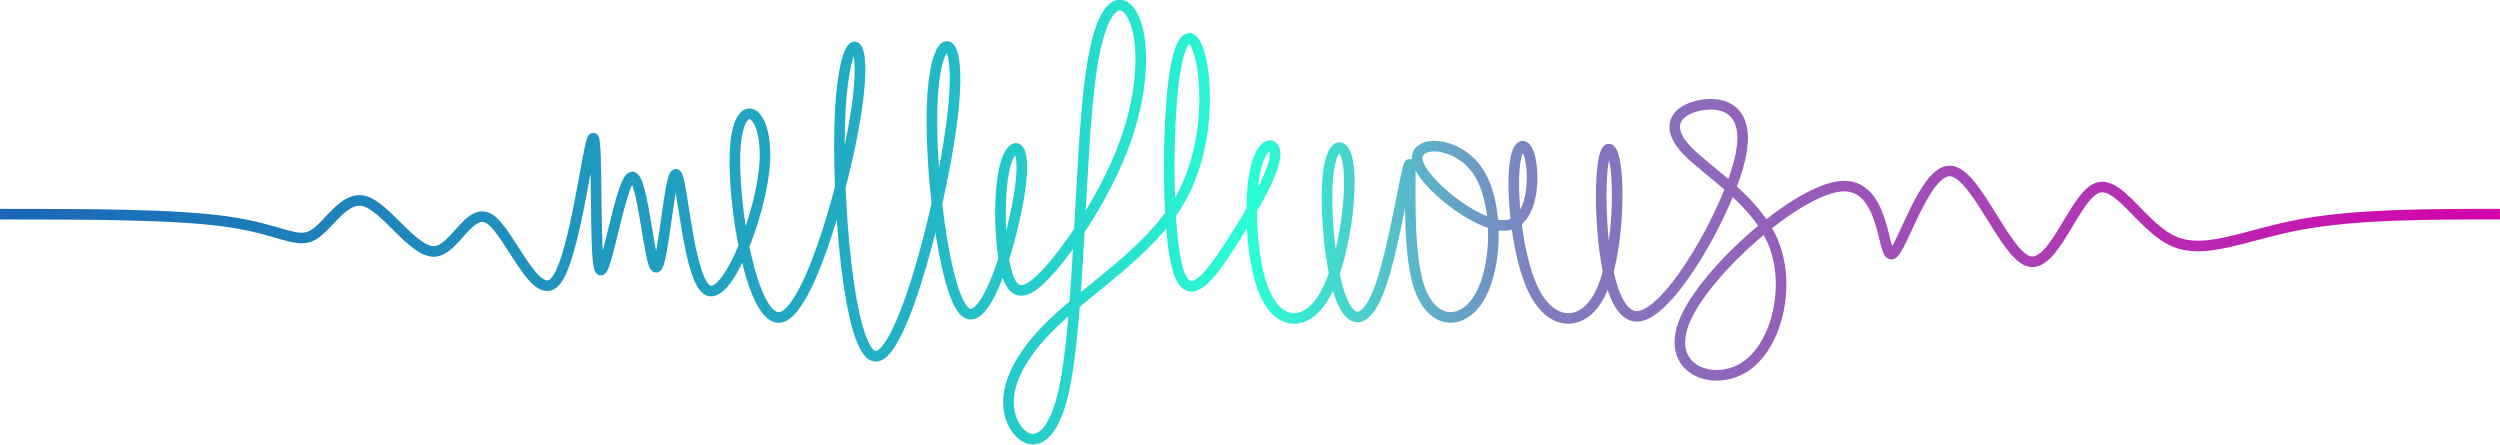
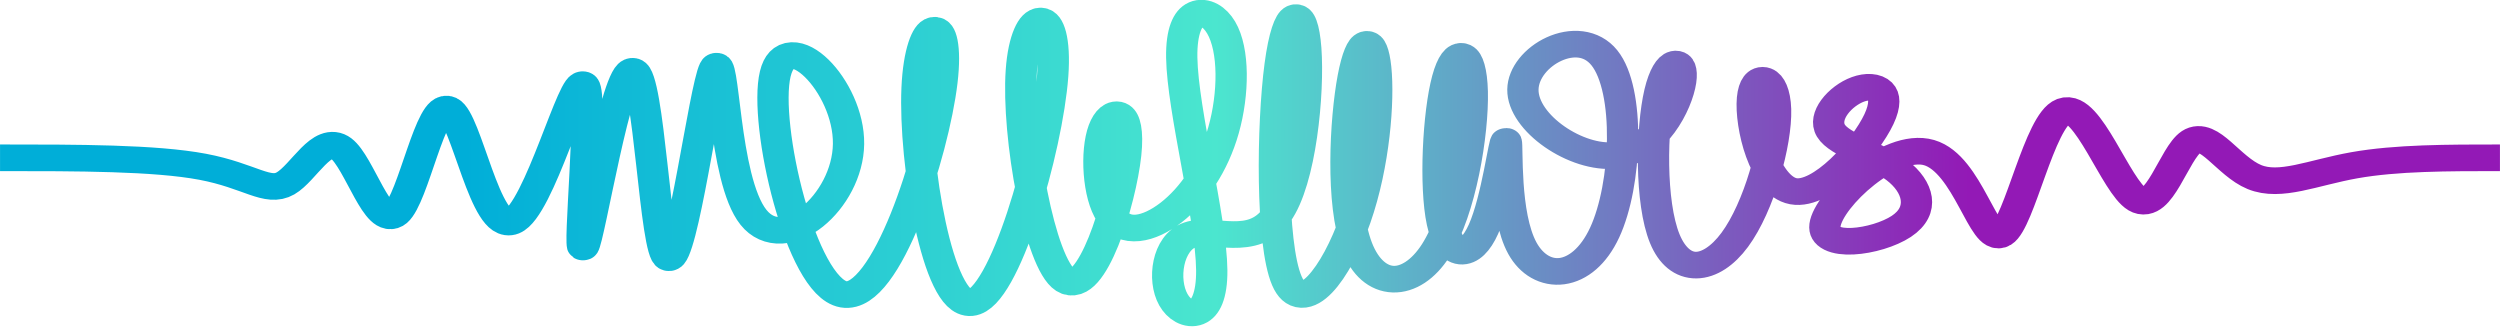
- <svg xmlns="http://www.w3.org/2000/svg" xmlns:xlink="http://www.w3.org/1999/xlink" width="720" height="128" viewBox="0 0 190.5 33.867" version="1.1" id="svg8">
+ <svg xmlns="http://www.w3.org/2000/svg" xmlns:xlink="http://www.w3.org/1999/xlink" width="690" height="90" viewBox="0 0 182.562 23.813" version="1.1" id="svg8">
  <defs id="defs2">
    <linearGradient id="linearGradient1320">
-       <stop style="stop-color:#1b66b5;stop-opacity:1" offset="0" id="stop1316" />
-       <stop style="stop-color:#22b2c5;stop-opacity:1;" offset="0.364" id="stop856" />
-       <stop style="stop-color:#2affd5;stop-opacity:1" offset="0.5" id="stop852" />
-       <stop style="stop-color:#7f7fbf;stop-opacity:1;" offset="0.615" id="stop854" />
-       <stop style="stop-color:#d400aa;stop-opacity:1" offset="1" id="stop1318" />
+       <stop style="stop-color:#00aed8;stop-opacity:1" offset="0" id="stop1316" />
+       <stop style="stop-color:#4be6cf;stop-opacity:1" offset="0.5" id="stop852" />
+       <stop style="stop-color:#9319b6;stop-opacity:1" offset="1" id="stop1318" />
    </linearGradient>
-     <linearGradient xlink:href="#linearGradient1320" id="linearGradient1326" x1="0" y1="47.479" x2="190.5" y2="47.479" gradientUnits="userSpaceOnUse" gradientTransform="matrix(1.000123,0,0,1.033027,-0.01824933,-32.60256)" />
+     <linearGradient xlink:href="#linearGradient1320" id="linearGradient1326" x1="36.899" y1="47.479" x2="146.718" y2="47.479" gradientUnits="userSpaceOnUse" gradientTransform="matrix(1.173029,0,0,1.009999,-19.96203,-32.15042)" />
  </defs>
  <g id="layer1">
-     <path style="fill:none;stroke:url(#linearGradient1326);stroke-width:0.807;stroke-linecap:butt;stroke-linejoin:miter;stroke-miterlimit:4;stroke-dasharray:none;stroke-opacity:1" d="M -1.3537503e-6,16.321 C 6.651,16.321 13.336,16.321 17.31,16.888 c 3.974,0.567 5.255,1.701 6.478,1.058 1.223,-0.643 2.4,-3.085 4.015,-2.612 1.615,0.474 3.678,3.86 5.268,3.826 1.589,-0.034 2.708,-3.485 4.256,-2.461 1.548,1.024 3.526,6.522 5.019,4.711 1.494,-1.811 2.504,-10.932 2.862,-10.888 0.358,0.044 0.066,9.216 0.502,10.007 0.436,0.791 1.594,-6.812 2.432,-7.04 0.837,-0.228 1.349,6.948 1.865,6.881 0.516,-0.067 1.037,-7.377 1.52,-7.084 0.484,0.293 0.931,8.188 2.445,8.849 1.514,0.661 4.096,-5.911 4.308,-9.837 0.212,-3.926 -1.948,-5.205 -2.247,-1.104 -0.3,4.101 1.261,13.582 3.513,12.969 2.252,-0.614 5.196,-11.322 5.84,-16.677 0.644,-5.355 -1.013,-5.355 -1.355,0.9 -0.342,6.255 0.631,18.764 2.705,18.764 2.074,-4.8e-5 5.25,-12.509 5.902,-18.764 0.652,-6.255 -1.22,-6.255 -1.568,-1.203 -0.348,5.052 0.829,15.157 2.464,16.576 1.635,1.42 3.73,-5.844 4.213,-9.476 0.483,-3.632 -0.642,-3.632 -1.162,-1.624 -0.52,2.008 -0.429,6.001 0.092,7.992 0.521,1.991 1.472,1.967 3.263,-0.035 1.791,-2.002 4.421,-5.984 5.796,-9.803 1.374,-3.819 1.492,-7.477 0.704,-9.33 -0.788,-1.853 -2.481,-1.901 -3.327,4.229 -0.847,6.13 -0.847,18.436 -2.015,23.9 -1.168,5.463 -3.505,4.083 -4.103,2.112 -0.598,-1.971 0.544,-4.531 3.34,-7.183 2.796,-2.652 7.245,-5.395 9.469,-9.132 C 92.028,11.674 92.028,6.945 91.513,4.566 90.998,2.187 89.967,2.159 89.452,6.05 88.936,9.94 88.936,17.749 89.754,20.529 c 0.818,2.78 2.453,0.532 4.051,-1.952 1.598,-2.485 3.152,-5.192 3.337,-6.559 0.186,-1.367 -1,-1.367 -1.501,1.001 -0.501,2.368 -0.31,7.103 0.805,9.471 1.115,2.368 3.153,2.368 4.506,-3.6e-5 1.353,-2.368 2.022,-7.103 1.837,-9.471 -0.185,-2.368 -1.224,-2.368 -1.553,-3.77e-4 -0.329,2.368 0.054,7.103 0.863,9.459 0.809,2.356 2.044,2.332 3.117,-0.75 1.072,-3.082 1.982,-9.224 2.191,-9.212 0.209,0.012 -0.282,6.177 0.701,9.26 0.984,3.083 3.441,3.083 4.721,0.714 1.28,-2.368 1.38,-7.103 -0.235,-9.471 -1.615,-2.368 -4.946,-2.368 -4.582,-0.735 0.364,1.633 4.42,4.896 6.562,4.896 2.142,9e-6 2.361,-3.263 2.068,-4.896 -0.293,-1.633 -1.099,-1.633 -1.262,0.735 -0.163,2.368 0.317,7.103 1.67,9.471 1.354,2.368 3.582,2.368 4.829,-7e-5 1.247,-2.368 1.514,-7.103 1.266,-9.471 -0.249,-2.368 -1.014,-2.368 -1.12,1.093 -0.105,3.461 0.449,10.383 2.907,9.98 2.458,-0.402 6.821,-8.128 7.686,-12.138 0.866,-4.009 -1.765,-4.301 -3.399,-3.85 -1.634,0.451 -2.271,1.645 -0.711,3.314 1.561,1.669 5.319,3.814 6.644,7.142 1.325,3.328 0.219,7.838 -2.204,9.404 -2.423,1.566 -6.163,0.187 -4.552,-3.587 1.61,-3.773 8.571,-9.941 11.926,-10.189 3.355,-0.248 3.103,5.422 3.843,5.176 0.741,-0.246 2.474,-6.409 4.433,-6.337 1.96,0.072 4.145,6.38 6.014,6.89 1.869,0.51 3.422,-4.778 5.101,-5.559 1.679,-0.781 3.484,2.944 5.907,4.022 2.423,1.078 5.463,-0.491 9.712,-1.276 4.249,-0.785 9.708,-0.785 15.166,-0.785" id="path453" />
+     <g id="g1470" transform="matrix(0.8531176,0,0,0.7260428,13.99127,0.08895671)" style="stroke-width:2.678;stroke-miterlimit:4;stroke-dasharray:none">
+       <path style="fill:none;stroke:url(#linearGradient1326);stroke-width:2.678;stroke-linecap:butt;stroke-linejoin:miter;stroke-miterlimit:4;stroke-dasharray:none;stroke-opacity:1" d="m -16.4,15.748 c 6.623,0 13.281,0 17.346,0.904 4.064,0.904 5.552,2.71 7.096,1.666 1.544,-1.044 3.144,-4.94 4.736,-3.533 1.592,1.407 3.176,8.117 4.7,6.579 1.524,-1.537 2.989,-11.321 4.524,-10.467 1.535,0.854 3.139,12.346 5.446,11.244 C 29.754,21.039 32.764,7.344 33.584,8.456 34.404,9.567 33.04,25.421 33.536,24.702 34.033,23.984 36.381,6.706 37.788,7.051 39.195,7.397 39.651,25.437 40.825,25.795 41.999,26.153 43.892,8.829 44.757,6.754 45.621,4.68 45.458,17.855 48.094,21.734 50.731,25.613 56.167,20.196 56.232,14.358 56.298,8.52 50.991,2.262 49.959,7.317 48.926,12.373 52.169,28.742 55.811,29.483 59.454,30.224 63.497,15.338 64.227,8.108 64.957,0.878 62.374,1.305 62.098,8.746 61.822,16.187 63.855,30.641 66.71,30.322 69.565,30.003 73.243,14.91 73.707,7.506 74.171,0.102 71.42,0.388 71.024,6.961 c -0.396,6.574 1.565,19.436 3.788,21.104 2.223,1.668 4.709,-7.856 5.145,-12.636 0.436,-4.78 -1.174,-4.813 -1.882,-2.572 -0.708,2.241 -0.504,6.729 0.64,8.704 1.144,1.974 3.228,1.421 5.126,-0.304 1.898,-1.726 3.61,-4.624 4.49,-8.282 0.88,-3.658 0.928,-8.076 -0.204,-10.326 -1.132,-2.25 -3.445,-2.331 -3.373,3.019 0.071,5.35 2.526,16.128 2.569,21.38 0.043,5.251 -2.326,4.975 -3.286,2.972 -0.96,-2.003 -0.51,-5.732 1.429,-6.519 1.939,-0.786 5.366,1.371 7.426,-2.007 C 94.953,18.115 95.647,9.204 95.372,4.773 95.098,0.343 93.855,0.394 93.175,6.402 92.495,12.409 92.378,24.372 93.751,28.117 c 1.372,3.745 4.233,-0.727 5.864,-6.203 1.631,-5.476 2.03,-11.923 1.745,-15.203 -0.285,-3.28 -1.249,-3.328 -1.93,0.919 -0.681,4.247 -1.075,12.786 0.328,17.064 1.403,4.278 4.603,4.295 6.74,0.374 2.137,-3.921 3.211,-11.779 3.125,-15.974 -0.086,-4.196 -1.333,-4.727 -2.122,-1.303 -0.789,3.423 -1.12,10.801 -0.442,14.493 0.678,3.693 2.365,3.699 3.528,0.633 1.163,-3.066 1.801,-9.206 1.943,-8.808 0.143,0.398 -0.211,7.332 1.382,10.733 1.592,3.4 5.128,3.265 7.04,-1.566 1.912,-4.831 2.197,-14.351 -0.021,-17.585 -2.218,-3.234 -6.939,-0.177 -6.974,3.196 -0.035,3.373 4.612,7.059 7.924,6.609 3.312,-0.45 5.276,-5.032 5.582,-7.427 0.306,-2.395 -1.049,-2.597 -1.783,1.047 -0.734,3.645 -0.846,11.134 0.422,14.769 1.268,3.635 3.916,3.416 5.992,0.11 2.076,-3.305 3.579,-9.696 3.493,-13.123 -0.086,-3.428 -1.76,-3.89 -1.978,-1.109 -0.218,2.781 1.021,8.805 3.497,9.348 2.476,0.543 6.19,-4.395 7.33,-7.253 1.14,-2.857 -0.293,-3.634 -1.795,-2.995 -1.501,0.638 -3.069,2.691 -2.319,4.156 0.75,1.465 3.819,2.342 5.655,3.982 1.836,1.641 2.439,4.044 0.369,5.648 -2.069,1.604 -6.811,2.407 -6.53,-0.132 0.28,-2.54 5.582,-8.423 8.912,-7.289 3.33,1.135 4.688,9.287 6.217,8.19 1.529,-1.096 3.23,-11.44 5.29,-12.358 2.059,-0.917 4.477,7.593 6.329,8.875 1.852,1.283 3.139,-4.662 4.624,-5.813 1.485,-1.151 3.166,2.492 5.382,3.562 2.216,1.07 4.965,-0.433 8.558,-1.185 3.593,-0.751 8.028,-0.751 12.464,-0.751" id="path453" />
+     </g>
  </g>
</svg>
